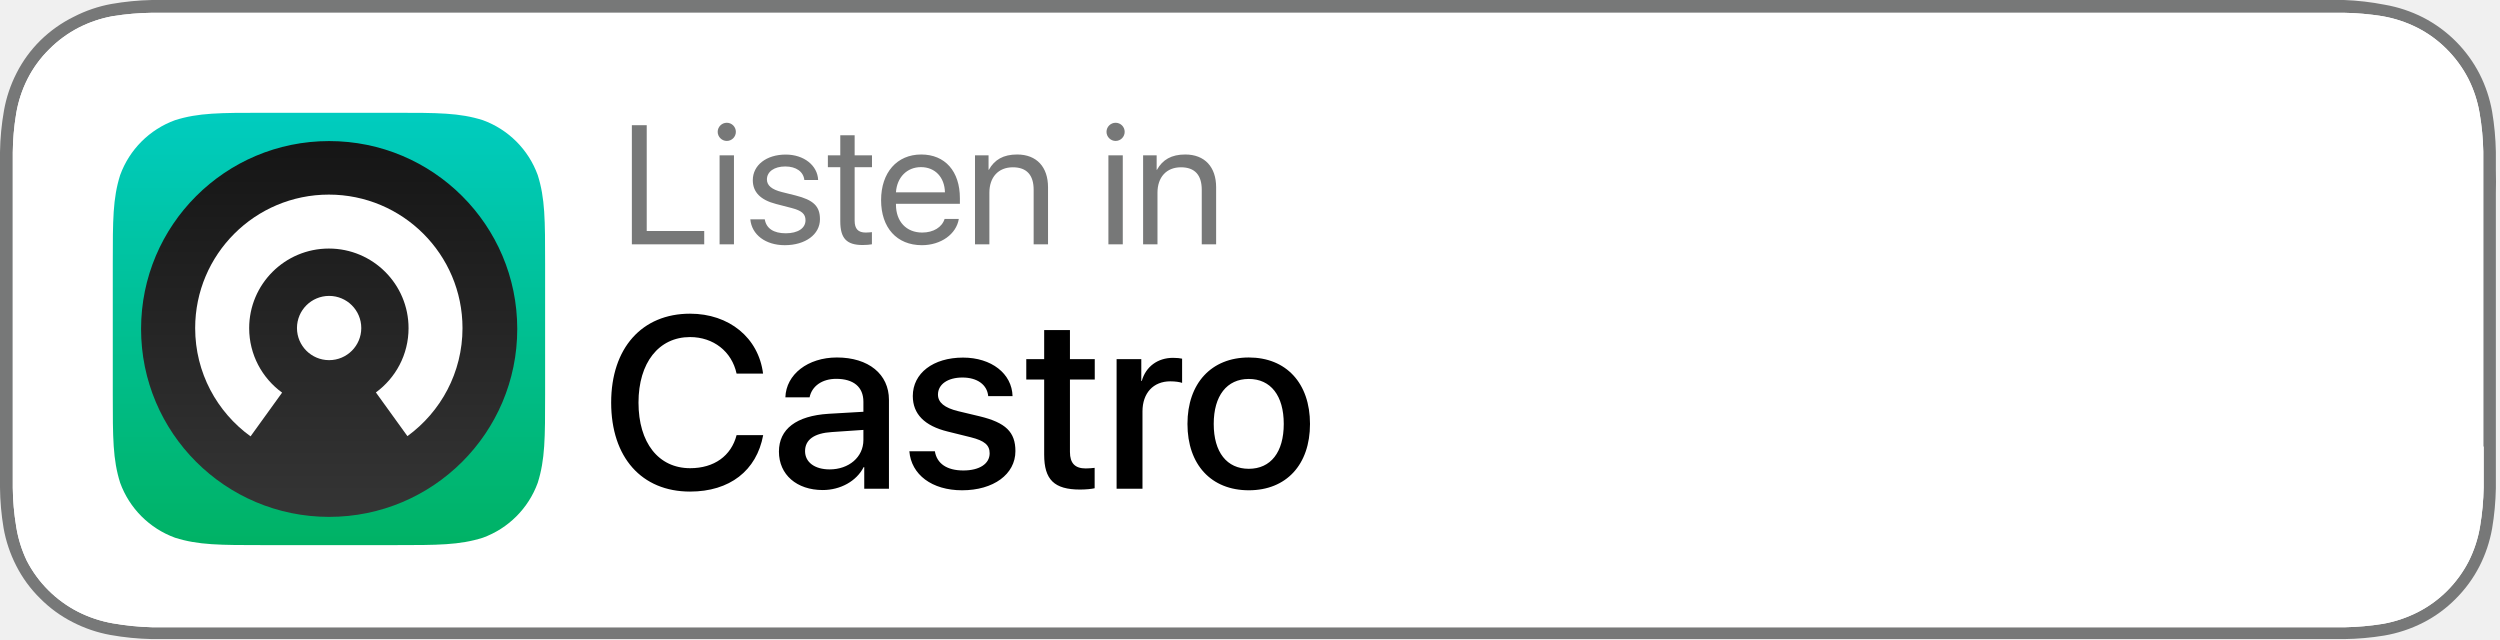
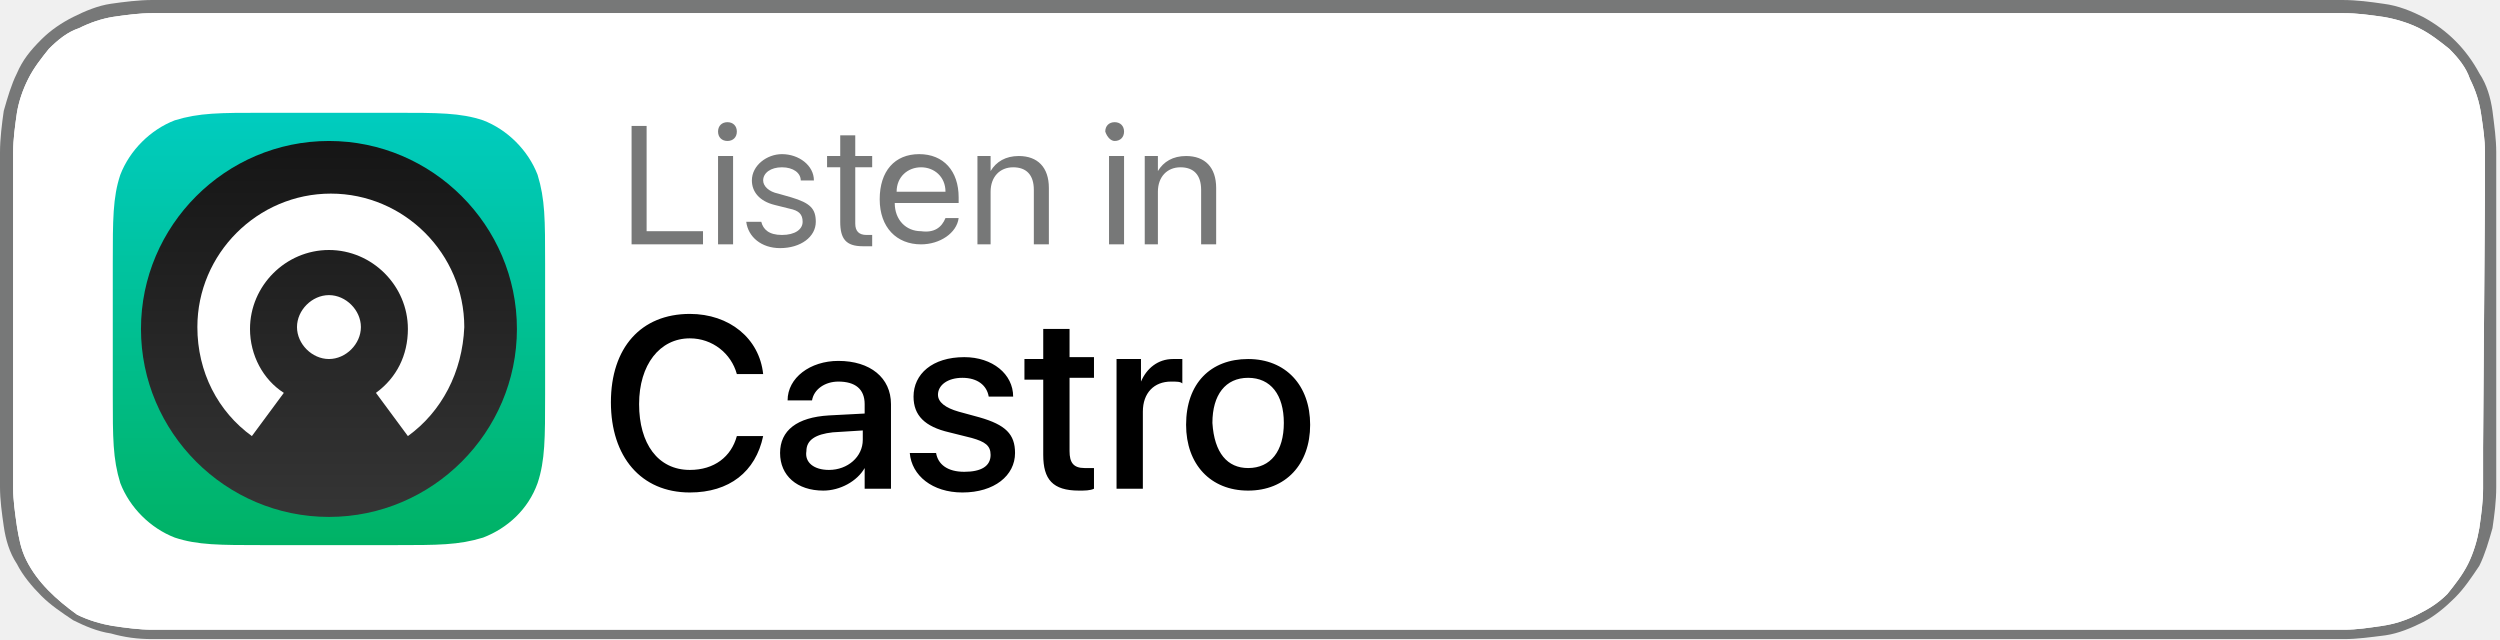
- <svg xmlns="http://www.w3.org/2000/svg" width="133px" height="34px" viewBox="0 0 133 34" version="1.1">
-   <defs>
-     <linearGradient x1="50%" y1="-0.015%" x2="50%" y2="99.97%" id="linearGradient-1">
-       <stop stop-color="#F452FF" offset="0%" />
-       <stop stop-color="#832BC1" offset="100%" />
-     </linearGradient>
-     <linearGradient x1="0%" y1="0%" x2="0%" y2="100%" id="linearGradient-2">
-       <stop stop-color="#00CCBF" offset="0%" />
-       <stop stop-color="#00B265" offset="100%" />
-     </linearGradient>
-     <linearGradient x1="0%" y1="0%" x2="0%" y2="100%" id="linearGradient-3">
-       <stop stop-color="#151515" offset="0%" />
-       <stop stop-color="#353535" offset="100%" />
-     </linearGradient>
-   </defs>
-   <g id="Page-1" stroke="none" stroke-width="1" fill="none" fill-rule="evenodd">
+ <svg xmlns="http://www.w3.org/2000/svg" version="1.1" id="Layer_1" x="0px" y="0px" viewBox="0 0 133 34" style="enable-background:new 0 0 133 34;" xml:space="preserve">
+   <style type="text/css">
+ 	.st0{fill:#777878;}
+ 	.st1{fill:#FFFFFF;}
+ 	.st2{fill:url(#_Path_3_1_);}
+ 	.st3{fill:none;}
+ 	.st4{fill-rule:evenodd;clip-rule:evenodd;fill:url(#path-1_1_);}
+ 	.st5{fill-rule:evenodd;clip-rule:evenodd;fill:url(#path-2_1_);}
+ 	.st6{fill-rule:evenodd;clip-rule:evenodd;fill:#FFFFFF;}
+ 	.st7{fill-rule:evenodd;clip-rule:evenodd;fill:#777878;}
+ 	.st8{fill-rule:evenodd;clip-rule:evenodd;}
+ </style>
+   <g>
    <g id="button-overcast">
      <g id="Icon">
        <g id="_Group_">
-           <path d="M132.78,9.08 L132.78,8.08 C132.767,7.359 132.7,6.641 132.58,5.93 C132.456,5.234 132.231,4.56 131.91,3.93 C131.247,2.642 130.198,1.593 128.91,0.93 C128.265,0.602 127.573,0.373 126.86,0.25 C126.148,0.111 125.425,0.027 124.7,-1.55431223e-15 L8.09,-1.55431223e-15 C7.366,0.015 6.644,0.086 5.93,0.21 C5.233,0.337 4.56,0.566 3.93,0.89 C3.274,1.213 2.673,1.638 2.15,2.15 C1.635,2.658 1.207,3.245 0.88,3.89 C0.558,4.52 0.332,5.194 0.21,5.89 C0.082,6.617 0.012,7.352 0,8.09 L0,9.09 L0,24.94 L0,25.94 C0.007,26.661 0.071,27.379 0.19,28.09 C0.312,28.786 0.538,29.461 0.86,30.09 C1.186,30.735 1.615,31.323 2.13,31.83 C2.638,32.344 3.225,32.773 3.87,33.1 C4.499,33.424 5.173,33.653 5.87,33.78 C6.603,33.911 7.345,33.984 8.09,34 L124.7,34 C125.42,33.991 126.139,33.928 126.85,33.81 C127.563,33.687 128.254,33.458 128.9,33.13 C129.545,32.803 130.132,32.374 130.64,31.86 C131.152,31.35 131.581,30.763 131.91,30.12 C132.231,29.49 132.456,28.816 132.58,28.12 C132.7,27.409 132.767,26.691 132.78,25.97 L132.78,24.97 L132.78,23.79 L132.78,10.25 C132.79,9.86 132.79,9.47 132.78,9.08 Z" id="_Path_" fill="#777878" fill-rule="nonzero" />
-           <path d="M132.13,23.76 L132.13,24.94 L132.13,25.94 C132.118,26.63 132.055,27.319 131.94,28 C131.834,28.643 131.631,29.267 131.34,29.85 C131.041,30.433 130.653,30.966 130.19,31.43 C129.73,31.89 129.2,32.275 128.62,32.57 C128.034,32.867 127.407,33.076 126.76,33.19 C126.098,33.296 125.43,33.356 124.76,33.37 L8.1,33.37 C7.396,33.352 6.694,33.281 6,33.16 C5.353,33.047 4.726,32.838 4.14,32.54 C2.971,31.94 2.02,30.989 1.42,29.82 C1.146,29.244 0.958,28.631 0.86,28 C0.748,27.322 0.687,26.637 0.68,25.95 L0.68,25.27 L0.68,8.79 L0.68,8.1 C0.687,7.413 0.748,6.728 0.86,6.05 C0.968,5.403 1.173,4.775 1.47,4.19 C1.766,3.608 2.155,3.078 2.62,2.62 C3.08,2.157 3.61,1.769 4.19,1.47 C4.76,1.18 5.37,0.974 6,0.86 C6.695,0.749 7.397,0.689 8.1,0.68 L124.68,0.68 C125.367,0.691 126.052,0.751 126.73,0.86 C127.377,0.97 128.004,1.176 128.59,1.47 C129.171,1.764 129.701,2.149 130.16,2.61 C130.622,3.071 131.01,3.6 131.31,4.18 C131.608,4.768 131.814,5.399 131.92,6.05 C132.033,6.711 132.096,7.38 132.11,8.05 L132.11,9.05 L132.11,10.21 L132.11,23.76 L132.13,23.76 Z" id="_Path_2" fill="#FFFFFF" fill-rule="nonzero" />
+           <path id="_Path_" class="st0" d="M132.8,9.1v-1c0-0.7-0.1-1.4-0.2-2.2c-0.1-0.7-0.3-1.4-0.7-2c-0.7-1.3-1.7-2.3-3-3      c-0.6-0.3-1.3-0.6-2.1-0.7c-0.7-0.1-1.4-0.2-2.2-0.2H8.1C7.4,0,6.6,0.1,5.9,0.2c-0.7,0.1-1.4,0.4-2,0.7C3.3,1.2,2.7,1.6,2.2,2.1      C1.6,2.7,1.2,3.2,0.9,3.9c-0.3,0.6-0.5,1.3-0.7,2C0.1,6.6,0,7.4,0,8.1v1v15.8v1c0,0.7,0.1,1.4,0.2,2.1c0.1,0.7,0.3,1.4,0.7,2      c0.3,0.6,0.8,1.2,1.3,1.7c0.5,0.5,1.1,0.9,1.7,1.3c0.6,0.3,1.3,0.6,2,0.7C6.6,33.9,7.3,34,8.1,34h116.6c0.7,0,1.4-0.1,2.2-0.2      c0.7-0.1,1.4-0.4,2-0.7c0.6-0.3,1.2-0.8,1.7-1.3c0.5-0.5,0.9-1.1,1.3-1.7c0.3-0.6,0.5-1.3,0.7-2c0.1-0.7,0.2-1.4,0.2-2.2v-1      v-1.2V10.2C132.8,9.9,132.8,9.5,132.8,9.1z" />
+           <path id="_Path_2" class="st1" d="M132.1,23.8v1.2v1c0,0.7-0.1,1.4-0.2,2.1c-0.1,0.6-0.3,1.3-0.6,1.9c-0.3,0.6-0.7,1.1-1.1,1.6      c-0.5,0.5-1,0.8-1.6,1.1c-0.6,0.3-1.2,0.5-1.9,0.6c-0.7,0.1-1.3,0.2-2,0.2H8.1c-0.7,0-1.4-0.1-2.1-0.2c-0.6-0.1-1.3-0.3-1.9-0.6      C3,31.9,2,31,1.4,29.8C1.1,29.2,1,28.6,0.9,28c-0.1-0.7-0.2-1.4-0.2-2v-0.7V8.8V8.1c0-0.7,0.1-1.4,0.2-2.1      C1,5.4,1.2,4.8,1.5,4.2c0.3-0.6,0.7-1.1,1.1-1.6c0.5-0.5,1-0.9,1.6-1.1C4.8,1.2,5.4,1,6,0.9c0.7-0.1,1.4-0.2,2.1-0.2h116.6      c0.7,0,1.4,0.1,2.1,0.2c0.6,0.1,1.3,0.3,1.9,0.6c0.6,0.3,1.1,0.7,1.6,1.1c0.5,0.5,0.9,1,1.1,1.6c0.3,0.6,0.5,1.2,0.6,1.9      c0.1,0.7,0.2,1.3,0.2,2v1v1.2L132.1,23.8L132.1,23.8z" />
          <g id="_Group_2" transform="translate(6, 5)">
            <g id="_Group_3">
-               <path d="M22.24,20.22 C21.93,20.957 21.438,21.604 20.81,22.1 C20.341,22.472 19.804,22.75 19.23,22.92 C18.344,23.14 17.432,23.234 16.52,23.2 L6.45,23.2 C5.538,23.234 4.626,23.14 3.74,22.92 C2.388,22.512 1.288,21.522 0.74,20.22 C0.391,19.184 0.238,18.092 0.29,17 L0.29,17 L0.29,7 L0.29,7 C0.24,5.915 0.393,4.83 0.74,3.8 C1.288,2.498 2.388,1.508 3.74,1.1 C4.626,0.88 5.538,0.786 6.45,0.82 L16.53,0.82 C17.442,0.786 18.354,0.88 19.24,1.1 C20.592,1.508 21.692,2.498 22.24,3.8 C22.586,4.83 22.739,5.915 22.69,7 L22.69,17 C22.742,18.092 22.589,19.184 22.24,20.22 L22.24,20.22 Z" id="_Path_3" fill="url(#linearGradient-1)" fill-rule="nonzero" />
-               <path d="M22.24,20.22 C21.93,20.957 21.438,21.604 20.81,22.1 C20.341,22.472 19.804,22.75 19.23,22.92 C18.344,23.14 17.432,23.234 16.52,23.2 L6.45,23.2 C5.538,23.234 4.626,23.14 3.74,22.92 C2.388,22.512 1.288,21.522 0.74,20.22 C0.391,19.184 0.238,18.092 0.29,17 L0.29,17 L0.29,7 L0.29,7 C0.24,5.915 0.393,4.83 0.74,3.8 C1.288,2.498 2.388,1.508 3.74,1.1 C4.626,0.88 5.538,0.786 6.45,0.82 L16.53,0.82 C17.442,0.786 18.354,0.88 19.24,1.1 C20.592,1.508 21.692,2.498 22.24,3.8 C22.586,4.83 22.739,5.915 22.69,7 L22.69,17 C22.742,18.092 22.589,19.184 22.24,20.22 L22.24,20.22 Z" id="_Path_4" />
-               <g id="_Group_4" transform="translate(3, 3)" fill-rule="nonzero" fill="#FFFFFF">
-                 <path d="M10.11,10.68 C9.669,10.279 9.086,10.07 8.49,10.1 C7.894,10.07 7.311,10.279 6.87,10.68 C6.693,10.852 6.586,11.084 6.57,11.33 C6.513,11.892 6.513,12.458 6.57,13.02 C6.63,13.71 6.74,14.62 6.88,15.55 C6.938,15.982 7.025,16.41 7.14,16.83 C7.355,17.352 7.888,17.67 8.45,17.61 C9.012,17.67 9.545,17.352 9.76,16.83 C9.876,16.41 9.962,15.982 10.02,15.55 C10.17,14.62 10.28,13.7 10.33,13.02 C10.387,12.458 10.387,11.892 10.33,11.33 C10.336,11.094 10.258,10.864 10.11,10.68 Z M6.66,7.52 C6.66,8.531 7.479,9.35 8.49,9.35 C9.501,9.35 10.32,8.531 10.32,7.52 C10.32,6.509 9.501,5.69 8.49,5.69 C7.479,5.69 6.66,6.509 6.66,7.52 L6.66,7.52 Z M8.47,0.29 C4.623,0.283 1.334,3.058 0.695,6.852 C0.056,10.646 2.253,14.346 5.89,15.6 C5.924,15.61 5.96,15.602 5.988,15.581 C6.016,15.559 6.031,15.525 6.03,15.49 C6.03,15.22 5.95,14.95 5.92,14.68 C5.907,14.587 5.846,14.507 5.76,14.47 C2.775,13.172 1.111,9.957 1.774,6.771 C2.437,3.584 5.245,1.3 8.5,1.3 C11.755,1.3 14.563,3.584 15.226,6.771 C15.889,9.957 14.225,13.172 11.24,14.47 C11.154,14.507 11.093,14.587 11.08,14.68 C11.08,14.95 11.01,15.22 10.97,15.49 C10.969,15.525 10.984,15.559 11.012,15.581 C11.04,15.602 11.076,15.61 11.11,15.6 C14.741,14.332 16.923,10.627 16.272,6.837 C15.62,3.047 12.325,0.283 8.48,0.3 L8.47,0.29 Z M8.33,3.9 C10.111,3.83 11.748,4.874 12.436,6.518 C13.125,8.162 12.719,10.06 11.42,11.28 C11.35,11.348 11.313,11.443 11.32,11.54 C11.337,11.84 11.337,12.14 11.32,12.44 C11.316,12.48 11.336,12.518 11.37,12.538 C11.405,12.557 11.448,12.554 11.48,12.53 C13.39,11.227 14.227,8.832 13.546,6.622 C12.864,4.413 10.822,2.907 8.51,2.907 C6.198,2.907 4.156,4.413 3.474,6.622 C2.793,8.832 3.63,11.227 5.54,12.53 C5.572,12.554 5.615,12.557 5.65,12.538 C5.684,12.518 5.704,12.48 5.7,12.44 C5.682,12.14 5.682,11.84 5.7,11.54 C5.707,11.443 5.67,11.348 5.6,11.28 C4.346,10.103 3.92,8.288 4.521,6.676 C5.122,5.064 6.631,3.969 8.35,3.9 L8.33,3.9 Z" id="Shape" />
+               <linearGradient id="_Path_3_1_" gradientUnits="userSpaceOnUse" x1="-226.197" y1="414.849" x2="-226.197" y2="413.849" gradientTransform="matrix(22.4197 0 0 -22.3935 5082.75 9290.737)">
+                 <stop offset="0" style="stop-color:#F452FF" />
+                 <stop offset="1" style="stop-color:#832BC1" />
+               </linearGradient>
+               <path id="_Path_3" class="st2" d="M22.2,20.2c-0.3,0.7-0.8,1.4-1.4,1.9c-0.5,0.4-1,0.7-1.6,0.8c-0.9,0.2-1.8,0.3-2.7,0.3H6.4        c-0.9,0-1.8-0.1-2.7-0.3c-1.4-0.4-2.5-1.4-3-2.7c-0.3-1-0.5-2.1-0.5-3.2l0,0V7l0,0c0-1.1,0.1-2.2,0.5-3.2        c0.5-1.3,1.6-2.3,3-2.7c0.9-0.2,1.8-0.3,2.7-0.3h10.1c0.9,0,1.8,0.1,2.7,0.3c1.4,0.4,2.5,1.4,3,2.7c0.3,1,0.5,2.1,0.5,3.2v10        C22.7,18.1,22.6,19.2,22.2,20.2L22.2,20.2z" />
+               <path id="_Path_4" class="st3" d="M22.2,20.2c-0.3,0.7-0.8,1.4-1.4,1.9c-0.5,0.4-1,0.7-1.6,0.8c-0.9,0.2-1.8,0.3-2.7,0.3H6.4        c-0.9,0-1.8-0.1-2.7-0.3c-1.4-0.4-2.5-1.4-3-2.7c-0.3-1-0.5-2.1-0.5-3.2l0,0V7l0,0c0-1.1,0.1-2.2,0.5-3.2        c0.5-1.3,1.6-2.3,3-2.7c0.9-0.2,1.8-0.3,2.7-0.3h10.1c0.9,0,1.8,0.1,2.7,0.3c1.4,0.4,2.5,1.4,3,2.7c0.3,1,0.5,2.1,0.5,3.2v10        C22.7,18.1,22.6,19.2,22.2,20.2L22.2,20.2z" />
+               <g id="_Group_4" transform="translate(3, 3)">
+                 <path id="Shape" class="st1" d="M10.1,10.7c-0.4-0.4-1-0.6-1.6-0.6c-0.6,0-1.2,0.2-1.6,0.6c-0.2,0.2-0.3,0.4-0.3,0.6         c-0.1,0.6-0.1,1.1,0,1.7c0.1,0.7,0.2,1.6,0.3,2.5C6.9,16,7,16.4,7.1,16.8c0.2,0.5,0.7,0.8,1.3,0.8c0.6,0.1,1.1-0.3,1.3-0.8         C9.9,16.4,10,16,10,15.5c0.1-0.9,0.3-1.9,0.3-2.5c0.1-0.6,0.1-1.1,0-1.7C10.3,11.1,10.3,10.9,10.1,10.7z M6.7,7.5         c0,1,0.8,1.8,1.8,1.8s1.8-0.8,1.8-1.8S9.5,5.7,8.5,5.7S6.7,6.5,6.7,7.5L6.7,7.5z M8.5,0.3c-3.8,0-7.1,2.8-7.8,6.6         s1.6,7.5,5.2,8.7c0,0,0.1,0,0.1,0s0-0.1,0-0.1c0-0.3-0.1-0.5-0.1-0.8c0-0.1-0.1-0.2-0.2-0.2c-3-1.3-4.6-4.5-4-7.7         s3.5-5.5,6.7-5.5s6.1,2.3,6.7,5.5s-1,6.4-4,7.7c-0.1,0-0.1,0.1-0.2,0.2c0,0.3-0.1,0.5-0.1,0.8c0,0,0,0.1,0,0.1         c0,0,0.1,0,0.1,0c3.6-1.3,5.8-5,5.2-8.8S12.3,0.3,8.5,0.3L8.5,0.3z M8.3,3.9c1.8-0.1,3.4,1,4.1,2.6s0.3,3.5-1,4.8         c-0.1,0.1-0.1,0.2-0.1,0.3c0,0.3,0,0.6,0,0.9c0,0,0,0.1,0.1,0.1c0,0,0.1,0,0.1,0c1.9-1.3,2.7-3.7,2.1-5.9s-2.7-3.7-5-3.7         s-4.4,1.5-5,3.7s0.2,4.6,2.1,5.9c0,0,0.1,0,0.1,0c0,0,0.1-0.1,0.1-0.1c0-0.3,0-0.6,0-0.9c0-0.1,0-0.2-0.1-0.3         c-1.3-1.2-1.7-3-1.1-4.6S6.6,4,8.3,3.9L8.3,3.9z" />
              </g>
            </g>
          </g>
        </g>
-         <path d="M132.13,23.76 L132.13,24.94 L132.13,25.94 C132.118,26.63 132.055,27.319 131.94,28 C131.834,28.643 131.631,29.267 131.34,29.85 C131.041,30.433 130.653,30.966 130.19,31.43 C129.73,31.89 129.2,32.275 128.62,32.57 C128.034,32.867 127.407,33.076 126.76,33.19 C126.098,33.296 125.43,33.356 124.76,33.37 L8.1,33.37 C7.396,33.352 6.694,33.281 6,33.16 C5.353,33.047 4.726,32.838 4.14,32.54 C2.971,31.94 2.02,30.989 1.42,29.82 C1.146,29.244 0.958,28.631 0.86,28 C0.748,27.322 0.687,26.637 0.68,25.95 L0.68,25.27 L0.68,8.79 L0.68,8.1 C0.687,7.413 0.748,6.728 0.86,6.05 C0.968,5.403 1.173,4.775 1.47,4.19 C1.766,3.608 2.155,3.078 2.62,2.62 C3.08,2.157 3.61,1.769 4.19,1.47 C4.76,1.18 5.37,0.974 6,0.86 C6.695,0.749 7.397,0.689 8.1,0.68 L124.68,0.68 C125.367,0.691 126.052,0.751 126.73,0.86 C127.377,0.97 128.004,1.176 128.59,1.47 C129.171,1.764 129.701,2.149 130.16,2.61 C130.622,3.071 131.01,3.6 131.31,4.18 C131.608,4.768 131.814,5.399 131.92,6.05 C132.033,6.711 132.096,7.38 132.11,8.05 L132.11,9.05 L132.11,10.21 L132.11,23.76 L132.13,23.76 Z" id="_Path_5" fill="#FFFFFF" fill-rule="nonzero" />
+         <path id="_Path_5" class="st1" d="M132.1,23.8v1.2v1c0,0.7-0.1,1.4-0.2,2.1c-0.1,0.6-0.3,1.3-0.6,1.9c-0.3,0.6-0.7,1.1-1.1,1.6     c-0.5,0.5-1,0.8-1.6,1.1c-0.6,0.3-1.2,0.5-1.9,0.6c-0.7,0.1-1.3,0.2-2,0.2H8.1c-0.7,0-1.4-0.1-2.1-0.2c-0.6-0.1-1.3-0.3-1.9-0.6     C3,31.9,2,31,1.4,29.8C1.1,29.2,1,28.6,0.9,28c-0.1-0.7-0.2-1.4-0.2-2v-0.7V8.8V8.1c0-0.7,0.1-1.4,0.2-2.1C1,5.4,1.2,4.8,1.5,4.2     c0.3-0.6,0.7-1.1,1.1-1.6c0.5-0.5,1-0.9,1.6-1.1C4.8,1.2,5.4,1,6,0.9c0.7-0.1,1.4-0.2,2.1-0.2h116.6c0.7,0,1.4,0.1,2.1,0.2     c0.6,0.1,1.3,0.3,1.9,0.6c0.6,0.3,1.1,0.7,1.6,1.1c0.5,0.5,0.9,1,1.1,1.6c0.3,0.6,0.5,1.2,0.6,1.9c0.1,0.7,0.2,1.3,0.2,2v1v1.2     L132.1,23.8L132.1,23.8z" />
      </g>
    </g>
    <g id="c2icon" transform="translate(6, 6)">
-       <path d="M8.019,4.4921875e-05 L14.981,4.4921875e-05 C17.29,4.4921875e-05 18.445,4.4921875e-05 19.687,0.393 C21.044,0.887 22.113,1.956 22.607,3.313 C23,4.555 23,5.71 23,8.019 L23,14.981 C23,17.29 23,18.445 22.607,19.687 C22.113,21.044 21.044,22.113 19.687,22.607 C18.445,23 17.29,23 14.981,23 L8.019,23 C5.71,23 4.555,23 3.313,22.607 C1.956,22.113 0.887,21.044 0.393,19.687 C4.4921875e-05,18.445 4.4921875e-05,17.29 4.4921875e-05,14.981 L4.4921875e-05,8.019 C4.4921875e-05,5.71 4.4921875e-05,4.555 0.393,3.313 C0.887,1.956 1.956,0.887 3.313,0.393 C4.555,4.4921875e-05 5.71,4.4921875e-05 8.019,4.4921875e-05 L8.019,4.4921875e-05" id="path-1" fill="url(#linearGradient-2)" />
-       <path d="M11.511,1.505 C17.038,1.505 21.518,5.98 21.518,11.501 C21.518,17.022 17.038,21.498 11.511,21.498 C5.985,21.498 1.505,17.022 1.505,11.501 C1.505,5.98 5.985,1.505 11.511,1.505 Z" id="path-2" fill="url(#linearGradient-3)" />
-       <path d="M15.675,17.202 L13.997,14.877 C15.051,14.107 15.735,12.862 15.735,11.458 C15.735,9.119 13.837,7.223 11.496,7.223 C9.155,7.223 7.256,9.119 7.256,11.458 C7.256,12.868 7.947,14.118 9.008,14.887 L7.33,17.214 C5.545,15.924 4.383,13.826 4.383,11.456 C4.383,7.533 7.567,4.353 11.494,4.353 C15.421,4.353 18.605,7.533 18.605,11.456 C18.605,13.818 17.45,15.911 15.675,17.202 Z M11.51,9.742 C12.455,9.742 13.22,10.507 13.22,11.451 C13.22,12.395 12.455,13.16 11.51,13.16 C10.565,13.16 9.799,12.395 9.799,11.451 C9.799,10.507 10.565,9.742 11.51,9.742 Z" id="path-3" fill="#FFFFFF" />
+       <linearGradient id="path-1_1_" gradientUnits="userSpaceOnUse" x1="-226.457" y1="414.325" x2="-226.457" y2="413.325" gradientTransform="matrix(22.9999 0 0 -22.9999 5219.979 9529.431)">
+         <stop offset="0" style="stop-color:#00CCBF" />
+         <stop offset="1" style="stop-color:#00B265" />
+       </linearGradient>
+       <path id="path-1" class="st4" d="M8,0h7c2.3,0,3.5,0,4.7,0.4C21,0.9,22.1,2,22.6,3.3C23,4.6,23,5.7,23,8v7c0,2.3,0,3.5-0.4,4.7    c-0.5,1.4-1.6,2.4-2.9,2.9C18.4,23,17.3,23,15,23H8c-2.3,0-3.5,0-4.7-0.4C2,22.1,0.9,21,0.4,19.7C0,18.4,0,17.3,0,15V8    c0-2.3,0-3.5,0.4-4.7C0.9,2,2,0.9,3.3,0.4C4.6,0,5.7,0,8,0L8,0" />
+       <linearGradient id="path-2_1_" gradientUnits="userSpaceOnUse" x1="-224.957" y1="411.683" x2="-224.957" y2="410.683" gradientTransform="matrix(20.0127 0 0 -19.993 4513.514 8232.3)">
+         <stop offset="0" style="stop-color:#151515" />
+         <stop offset="1" style="stop-color:#353535" />
+       </linearGradient>
+       <path id="path-2" class="st5" d="M11.5,1.5c5.5,0,10,4.5,10,10c0,5.5-4.5,10-10,10s-10-4.5-10-10C1.5,6,6,1.5,11.5,1.5z" />
+       <path id="path-3" class="st6" d="M15.7,17.2L14,14.9c1.1-0.8,1.7-2,1.7-3.4c0-2.3-1.9-4.2-4.2-4.2c-2.3,0-4.2,1.9-4.2,4.2    c0,1.4,0.7,2.7,1.8,3.4l-1.7,2.3c-1.8-1.3-2.9-3.4-2.9-5.8c0-3.9,3.2-7.1,7.1-7.1s7.1,3.2,7.1,7.1C18.6,13.8,17.5,15.9,15.7,17.2z     M11.5,9.7c0.9,0,1.7,0.8,1.7,1.7c0,0.9-0.8,1.7-1.7,1.7c-0.9,0-1.7-0.8-1.7-1.7C9.8,10.5,10.6,9.7,11.5,9.7z" />
    </g>
-     <path d="M37.465,12.288 L34.406,12.288 L34.406,6.659 L33.615,6.659 L33.615,13 L37.465,13 L37.465,12.288 Z M38.282,13 L39.047,13 L39.047,8.263 L38.282,8.263 L38.282,13 Z M38.665,7.498 C38.933,7.498 39.148,7.278 39.148,7.015 C39.148,6.747 38.933,6.531 38.665,6.531 C38.401,6.531 38.181,6.747 38.181,7.015 C38.181,7.278 38.401,7.498 38.665,7.498 Z M40.049,9.585 C40.049,10.218 40.453,10.636 41.284,10.851 L42.114,11.066 C42.655,11.207 42.853,11.383 42.853,11.717 C42.853,12.143 42.448,12.411 41.802,12.411 C41.156,12.411 40.765,12.152 40.686,11.668 L39.917,11.668 C39.992,12.49 40.73,13.044 41.75,13.044 C42.844,13.044 43.622,12.473 43.622,11.664 C43.622,10.974 43.279,10.64 42.321,10.398 L41.6,10.218 C41.055,10.082 40.8,9.867 40.8,9.546 C40.8,9.133 41.191,8.856 41.776,8.856 C42.356,8.856 42.743,9.133 42.791,9.577 L43.525,9.577 C43.494,8.799 42.765,8.223 41.802,8.223 C40.774,8.223 40.049,8.786 40.049,9.585 Z M44.703,7.195 L44.703,8.263 L44.043,8.263 L44.043,8.896 L44.703,8.896 L44.703,11.77 C44.703,12.679 45.037,13.035 45.894,13.035 C46.074,13.035 46.293,13.018 46.386,12.996 L46.386,12.35 C46.333,12.358 46.148,12.372 46.056,12.372 C45.652,12.372 45.467,12.174 45.467,11.739 L45.467,8.896 L46.39,8.896 L46.39,8.263 L45.467,8.263 L45.467,7.195 L44.703,7.195 Z M48.996,8.891 C48.253,8.891 47.717,9.432 47.665,10.231 L50.271,10.231 C50.253,9.427 49.743,8.891 48.996,8.891 Z M50.253,11.646 L51.009,11.646 C50.877,12.459 50.055,13.044 49.044,13.044 C47.713,13.044 46.874,12.117 46.874,10.649 C46.874,9.181 47.717,8.219 49.009,8.219 C50.275,8.219 51.066,9.111 51.066,10.543 L51.066,10.842 L47.665,10.842 L47.665,10.886 C47.665,11.787 48.218,12.372 49.062,12.372 C49.655,12.372 50.117,12.09 50.253,11.646 Z M51.87,13 L52.635,13 L52.635,10.249 C52.635,9.436 53.105,8.9 53.883,8.9 C54.63,8.9 54.99,9.322 54.99,10.095 L54.99,13 L55.755,13 L55.755,9.963 C55.755,8.887 55.153,8.219 54.111,8.219 C53.377,8.219 52.907,8.496 52.608,9.032 L52.591,9.032 L52.591,8.263 L51.87,8.263 L51.87,13 Z M58.967,13 L59.732,13 L59.732,8.263 L58.967,8.263 L58.967,13 Z M59.35,7.498 C59.618,7.498 59.833,7.278 59.833,7.015 C59.833,6.747 59.618,6.531 59.35,6.531 C59.086,6.531 58.866,6.747 58.866,7.015 C58.866,7.278 59.086,7.498 59.35,7.498 Z M60.813,13 L61.578,13 L61.578,10.249 C61.578,9.436 62.048,8.9 62.826,8.9 C63.573,8.9 63.933,9.322 63.933,10.095 L63.933,13 L64.698,13 L64.698,9.963 C64.698,8.887 64.096,8.219 63.054,8.219 C62.32,8.219 61.85,8.496 61.551,9.032 L61.534,9.032 L61.534,8.263 L60.813,8.263 L60.813,13 Z" id="Listen-in" fill="#777878" />
-     <path d="M36.71,26.152 C38.817,26.152 40.252,25.042 40.601,23.15 L39.186,23.15 C38.9,24.254 37.992,24.908 36.716,24.908 C35.034,24.908 33.968,23.556 33.968,21.417 C33.968,19.297 35.047,17.932 36.71,17.932 C37.954,17.932 38.932,18.7 39.186,19.875 L40.595,19.875 C40.354,17.964 38.786,16.688 36.71,16.688 C34.152,16.688 32.514,18.516 32.514,21.417 C32.514,24.337 34.139,26.152 36.71,26.152 Z M44.137,24.972 C45.159,24.972 45.933,24.318 45.933,23.41 L45.933,22.871 L44.257,22.985 C43.318,23.042 42.829,23.391 42.829,24 C42.829,24.591 43.343,24.972 44.137,24.972 Z M43.769,26.07 C42.391,26.07 41.439,25.257 41.439,24.026 C41.439,22.82 42.372,22.122 44.073,22.014 L45.933,21.906 L45.933,21.373 C45.933,20.585 45.406,20.154 44.486,20.154 C43.737,20.154 43.191,20.541 43.07,21.138 L41.782,21.138 C41.82,19.919 42.975,19.018 44.524,19.018 C46.206,19.018 47.292,19.906 47.292,21.271 L47.292,26 L45.978,26 L45.978,24.851 L45.946,24.851 C45.565,25.6 44.708,26.07 43.769,26.07 Z M48.561,21.068 C48.561,22.02 49.177,22.655 50.421,22.959 L51.652,23.264 C52.376,23.448 52.649,23.677 52.649,24.115 C52.649,24.673 52.109,25.029 51.252,25.029 C50.376,25.029 49.843,24.667 49.735,24.007 L48.377,24.007 C48.479,25.251 49.577,26.083 51.183,26.083 C52.852,26.083 54.02,25.232 54.02,24 C54.02,22.985 53.506,22.483 52.116,22.147 L50.973,21.874 C50.243,21.696 49.9,21.411 49.9,20.992 C49.9,20.446 50.421,20.084 51.202,20.084 C51.989,20.084 52.516,20.465 52.573,21.074 L53.868,21.074 C53.836,19.875 52.744,19.024 51.233,19.024 C49.646,19.024 48.561,19.855 48.561,21.068 Z M55.55,17.558 L55.55,19.106 L54.598,19.106 L54.598,20.192 L55.55,20.192 L55.55,24.185 C55.55,25.518 56.083,26.044 57.46,26.044 C57.759,26.044 58.083,26.013 58.235,25.975 L58.235,24.889 C58.146,24.902 57.911,24.921 57.765,24.921 C57.188,24.921 56.921,24.642 56.921,24.045 L56.921,20.192 L58.241,20.192 L58.241,19.106 L56.921,19.106 L56.921,17.558 L55.55,17.558 Z M59.403,26 L60.78,26 L60.78,21.887 C60.78,20.916 61.352,20.287 62.259,20.287 C62.532,20.287 62.773,20.325 62.888,20.37 L62.888,19.081 C62.78,19.056 62.608,19.037 62.405,19.037 C61.593,19.037 60.958,19.5 60.742,20.268 L60.717,20.268 L60.717,19.106 L59.403,19.106 L59.403,26 Z M66.436,26.083 C64.443,26.083 63.173,24.724 63.173,22.553 C63.173,20.389 64.449,19.018 66.436,19.018 C68.423,19.018 69.692,20.382 69.692,22.553 C69.692,24.724 68.429,26.083 66.436,26.083 Z M66.436,24.94 C67.604,24.94 68.296,24.058 68.296,22.553 C68.296,21.049 67.604,20.16 66.436,20.16 C65.268,20.16 64.57,21.055 64.57,22.553 C64.57,24.058 65.268,24.94 66.436,24.94 Z" id="Castro" fill="#000000" />
+     <path id="Listen-in" class="st7" d="M37.5,12.3h-3.1V6.7h-0.8V13h3.8V12.3z M38.3,13H39V8.3h-0.8V13z M38.7,7.5   c0.3,0,0.5-0.2,0.5-0.5c0-0.3-0.2-0.5-0.5-0.5c-0.3,0-0.5,0.2-0.5,0.5C38.2,7.3,38.4,7.5,38.7,7.5z M40,9.6c0,0.6,0.4,1.1,1.2,1.3   l0.8,0.2c0.5,0.1,0.7,0.3,0.7,0.7c0,0.4-0.4,0.7-1.1,0.7s-1-0.3-1.1-0.7h-0.8c0.1,0.8,0.8,1.4,1.8,1.4c1.1,0,1.9-0.6,1.9-1.4   c0-0.7-0.3-1-1.3-1.3l-0.7-0.2c-0.5-0.1-0.8-0.4-0.8-0.7c0-0.4,0.4-0.7,1-0.7c0.6,0,1,0.3,1,0.7h0.7c0-0.8-0.8-1.4-1.7-1.4   C40.8,8.2,40,8.8,40,9.6z M44.7,7.2v1.1H44v0.6h0.7v2.9c0,0.9,0.3,1.3,1.2,1.3c0.2,0,0.4,0,0.5,0v-0.6c-0.1,0-0.2,0-0.3,0   c-0.4,0-0.6-0.2-0.6-0.6V8.9h0.9V8.3h-0.9V7.2H44.7z M49,8.9c-0.7,0-1.3,0.5-1.3,1.3h2.6C50.3,9.4,49.7,8.9,49,8.9z M50.3,11.6H51   c-0.1,0.8-1,1.4-2,1.4c-1.3,0-2.2-0.9-2.2-2.4s0.8-2.4,2.1-2.4c1.3,0,2.1,0.9,2.1,2.3v0.3h-3.4v0c0,0.9,0.6,1.5,1.4,1.5   C49.7,12.4,50.1,12.1,50.3,11.6z M51.9,13h0.8v-2.8c0-0.8,0.5-1.3,1.2-1.3c0.7,0,1.1,0.4,1.1,1.2V13h0.8v-3c0-1.1-0.6-1.7-1.6-1.7   c-0.7,0-1.2,0.3-1.5,0.8h0V8.3h-0.7V13z M59,13h0.8V8.3H59V13z M59.3,7.5c0.3,0,0.5-0.2,0.5-0.5c0-0.3-0.2-0.5-0.5-0.5   c-0.3,0-0.5,0.2-0.5,0.5C58.9,7.3,59.1,7.5,59.3,7.5z M60.8,13h0.8v-2.8c0-0.8,0.5-1.3,1.2-1.3c0.7,0,1.1,0.4,1.1,1.2V13h0.8v-3   c0-1.1-0.6-1.7-1.6-1.7c-0.7,0-1.2,0.3-1.5,0.8h0V8.3h-0.7V13z" />
+     <path id="Castro" class="st8" d="M36.7,26.2c2.1,0,3.5-1.1,3.9-3h-1.4c-0.3,1.1-1.2,1.8-2.5,1.8c-1.7,0-2.7-1.4-2.7-3.5   c0-2.1,1.1-3.5,2.7-3.5c1.2,0,2.2,0.8,2.5,1.9h1.4c-0.2-1.9-1.8-3.2-3.9-3.2c-2.6,0-4.2,1.8-4.2,4.7C32.5,24.3,34.1,26.2,36.7,26.2   z M44.1,25c1,0,1.8-0.7,1.8-1.6v-0.5L44.3,23c-0.9,0.1-1.4,0.4-1.4,1C42.8,24.6,43.3,25,44.1,25z M43.8,26.1c-1.4,0-2.3-0.8-2.3-2   c0-1.2,0.9-1.9,2.6-2l1.9-0.1v-0.5c0-0.8-0.5-1.2-1.4-1.2c-0.7,0-1.3,0.4-1.4,1h-1.3c0-1.2,1.2-2.1,2.7-2.1c1.7,0,2.8,0.9,2.8,2.3   V26H46v-1.1h0C45.6,25.6,44.7,26.1,43.8,26.1z M48.6,21.1c0,1,0.6,1.6,1.9,1.9l1.2,0.3c0.7,0.2,1,0.4,1,0.9c0,0.6-0.5,0.9-1.4,0.9   c-0.9,0-1.4-0.4-1.5-1h-1.4c0.1,1.2,1.2,2.1,2.8,2.1c1.7,0,2.8-0.9,2.8-2.1c0-1-0.5-1.5-1.9-1.9L51,21.9c-0.7-0.2-1.1-0.5-1.1-0.9   c0-0.5,0.5-0.9,1.3-0.9c0.8,0,1.3,0.4,1.4,1h1.3c0-1.2-1.1-2.1-2.6-2.1C49.6,19,48.6,19.9,48.6,21.1z M55.5,17.6v1.5h-1v1.1h1v4   c0,1.3,0.5,1.9,1.9,1.9c0.3,0,0.6,0,0.8-0.1v-1.1c-0.1,0-0.3,0-0.5,0c-0.6,0-0.8-0.3-0.8-0.9v-3.9h1.3v-1.1h-1.3v-1.5H55.5z    M59.4,26h1.4v-4.1c0-1,0.6-1.6,1.5-1.6c0.3,0,0.5,0,0.6,0.1v-1.3c-0.1,0-0.3,0-0.5,0c-0.8,0-1.4,0.5-1.7,1.2h0v-1.2h-1.3V26z    M66.4,26.1c-2,0-3.3-1.4-3.3-3.5c0-2.2,1.3-3.5,3.3-3.5s3.3,1.4,3.3,3.5S68.4,26.1,66.4,26.1z M66.4,24.9c1.2,0,1.9-0.9,1.9-2.4   s-0.7-2.4-1.9-2.4s-1.9,0.9-1.9,2.4C64.6,24.1,65.3,24.9,66.4,24.9z" />
  </g>
</svg>
